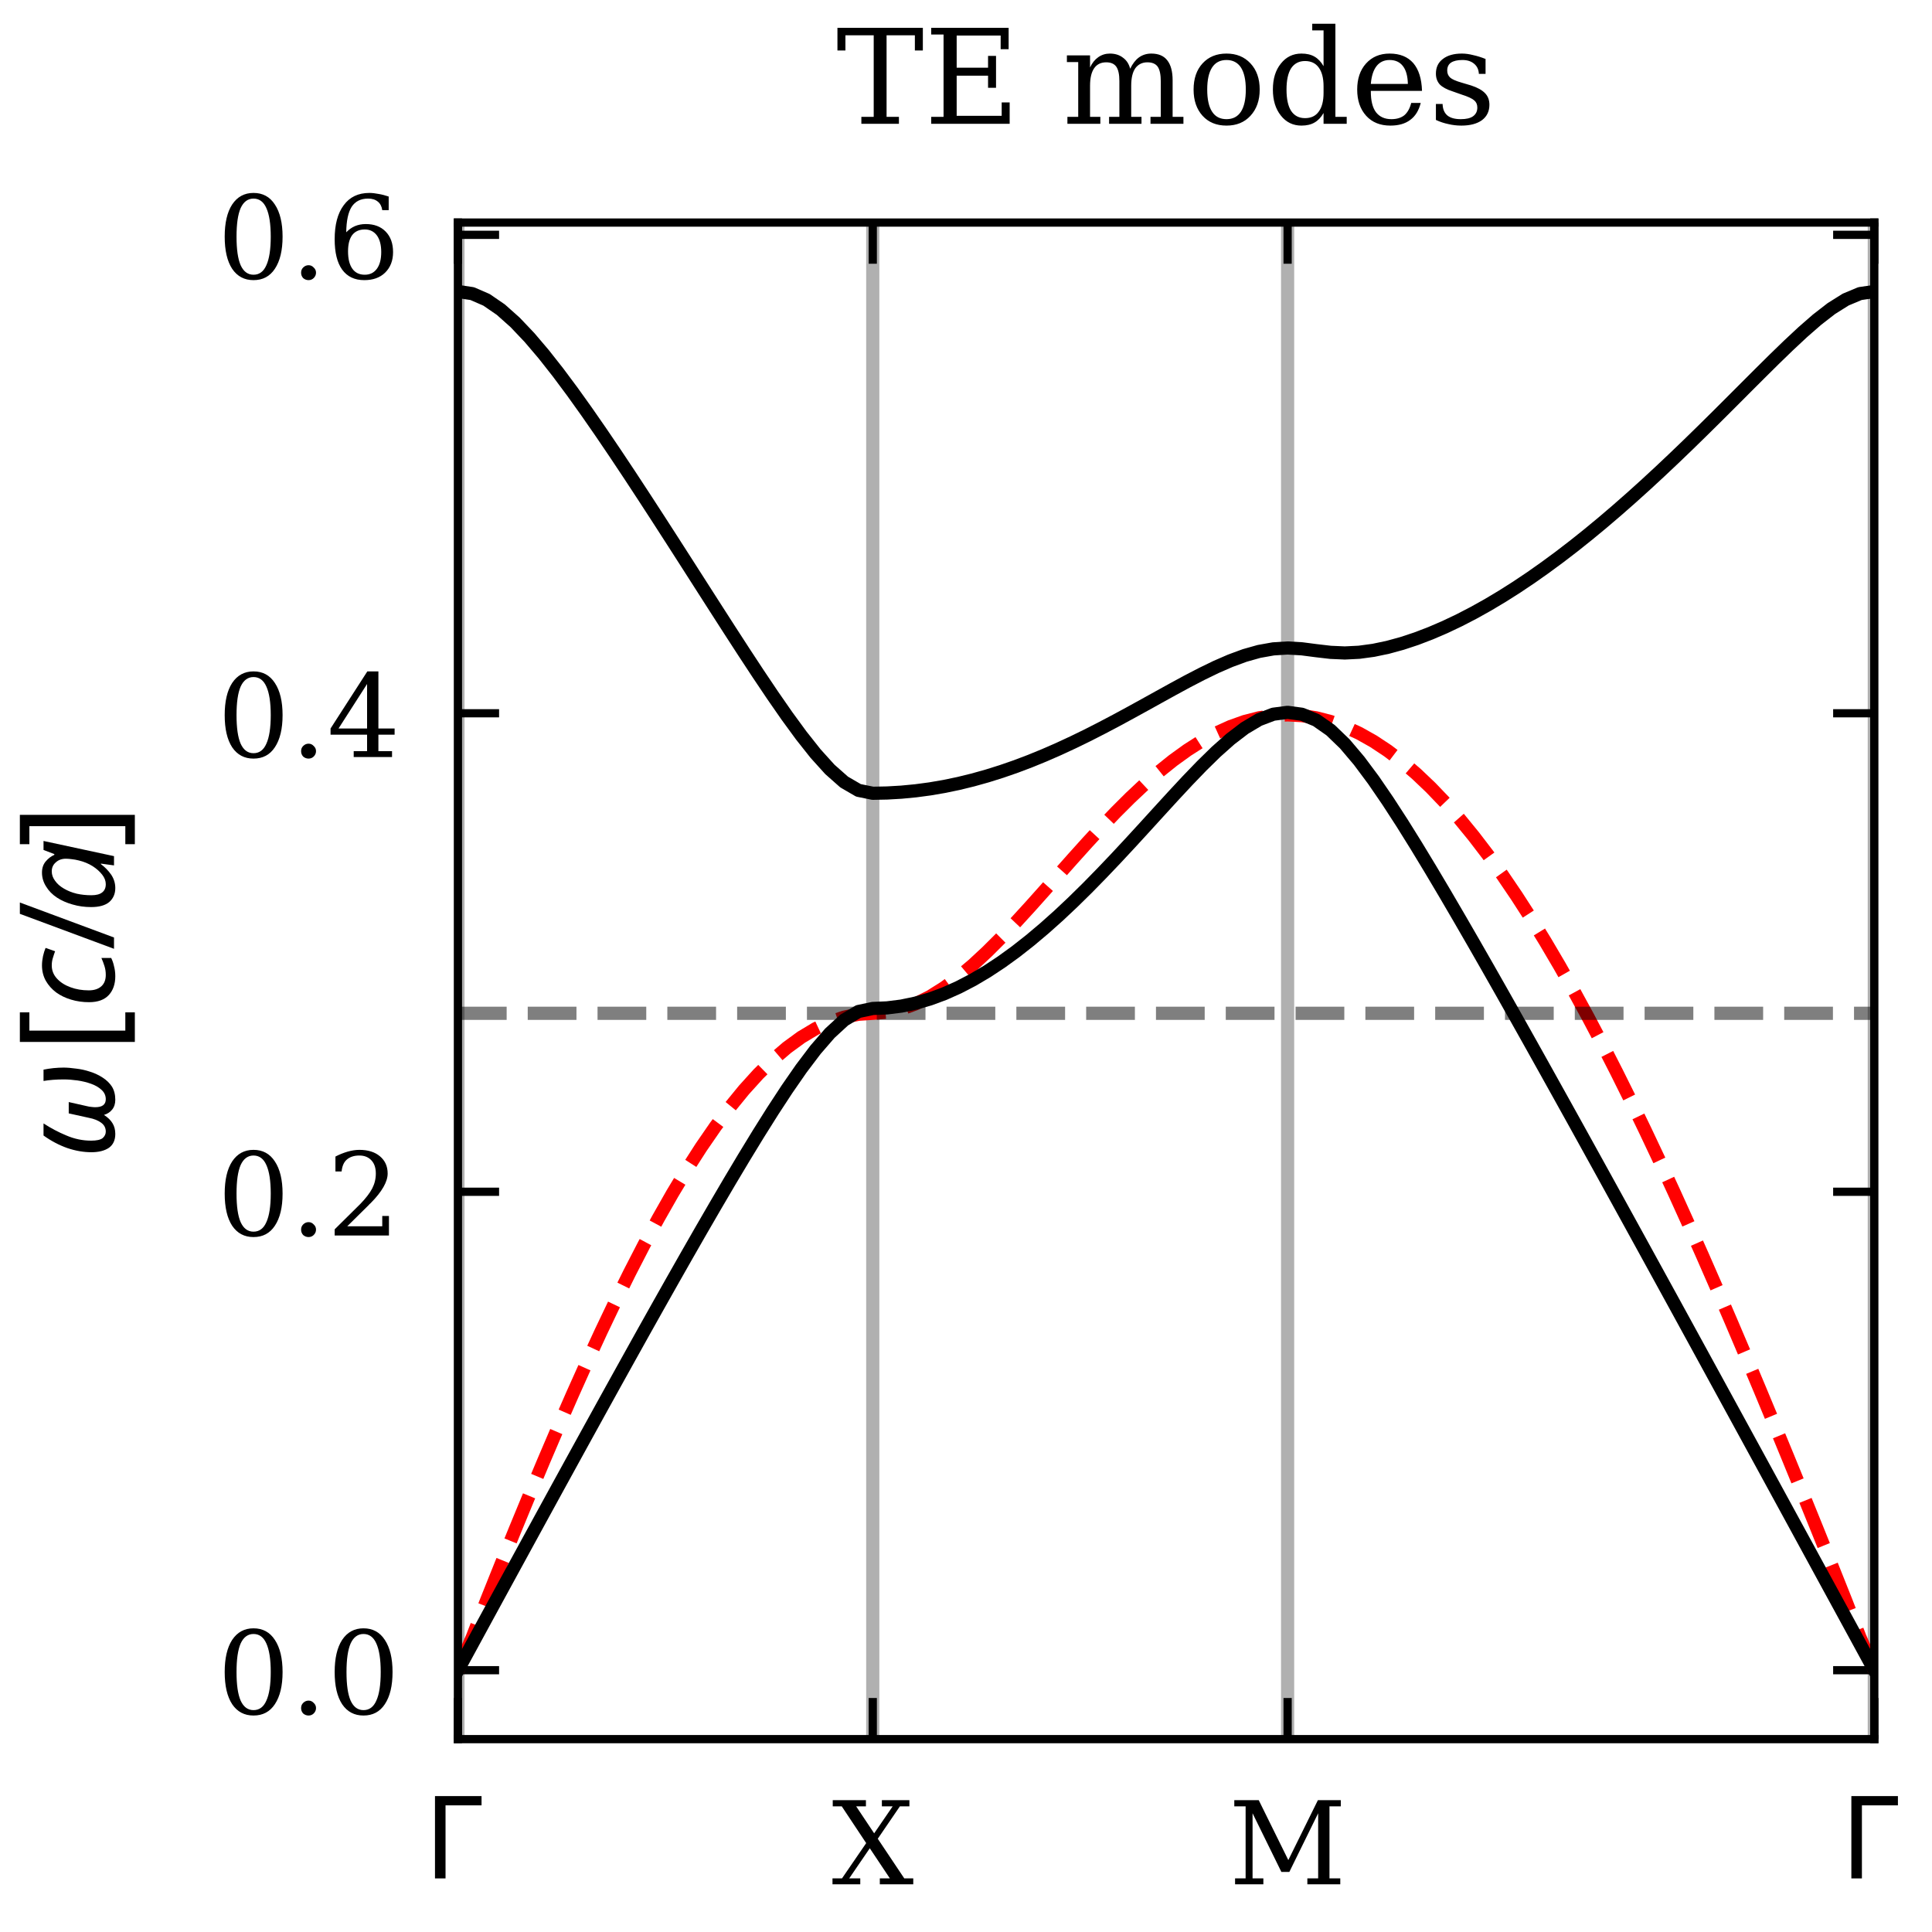
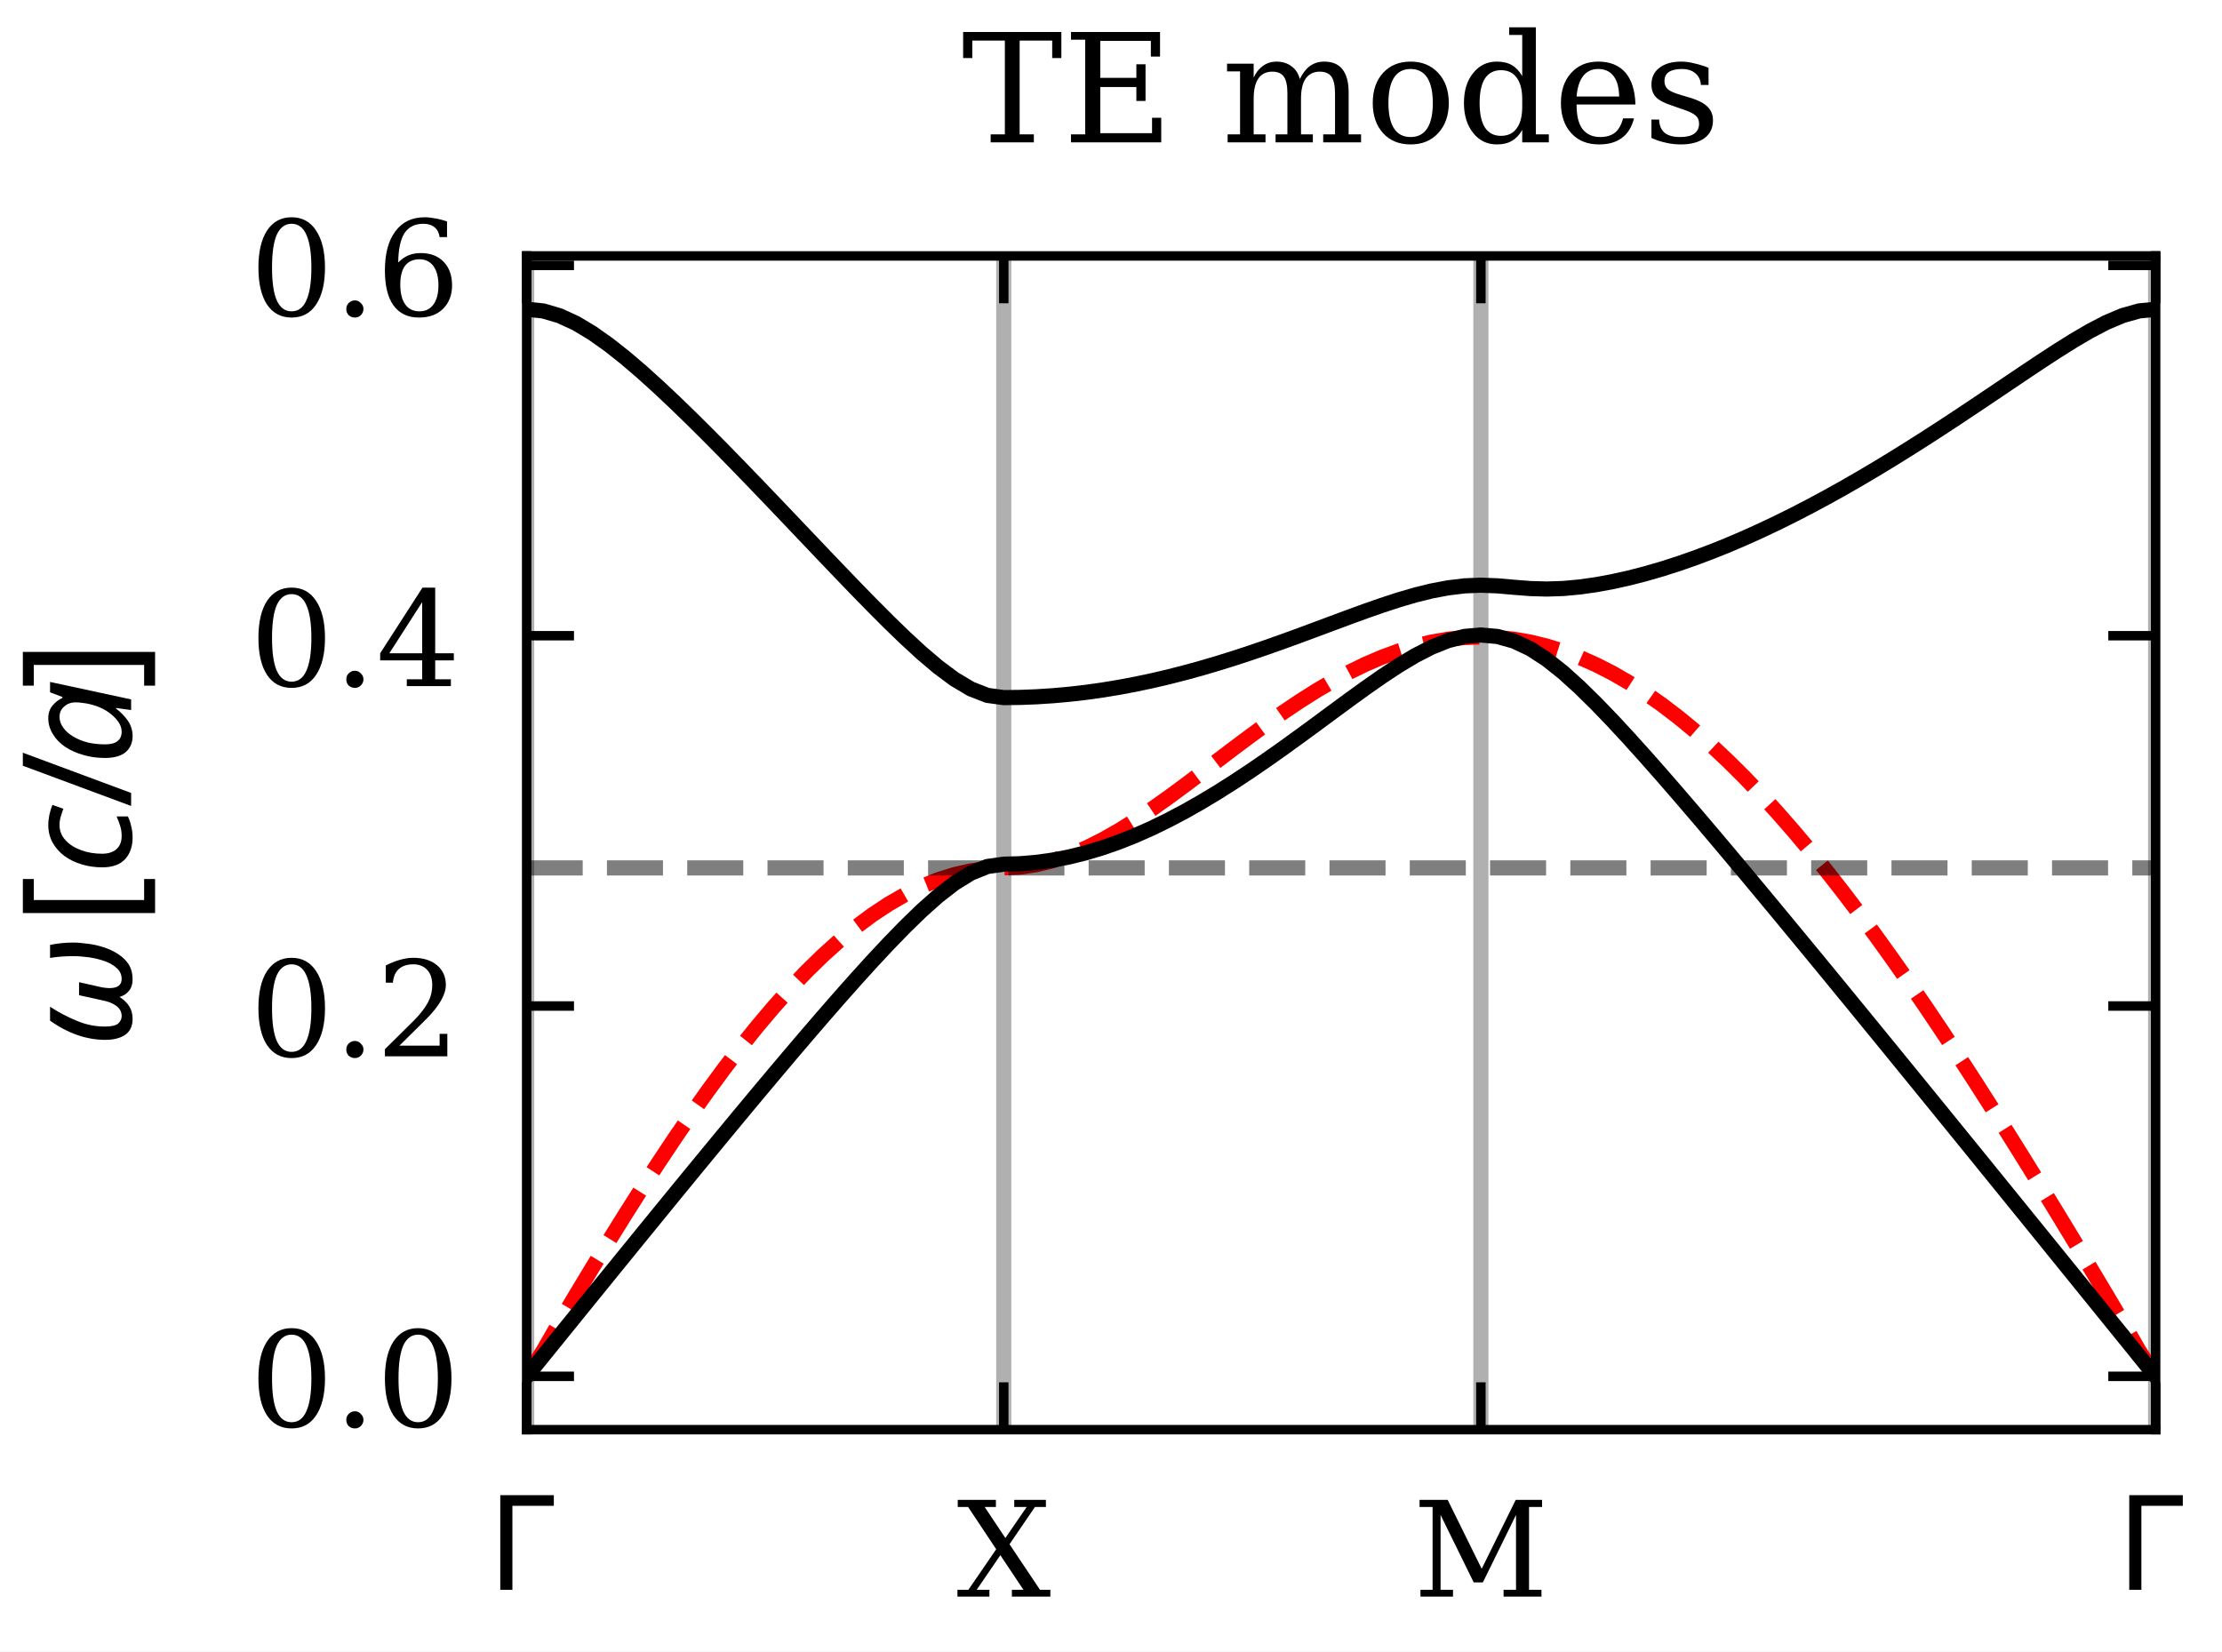
- <svg xmlns="http://www.w3.org/2000/svg" xmlns:xlink="http://www.w3.org/1999/xlink" width="117.352pt" height="117.352pt" viewBox="0 0 117.352 117.352" version="1.1">
+ <svg xmlns="http://www.w3.org/2000/svg" xmlns:xlink="http://www.w3.org/1999/xlink" width="117.352pt" height="87.234pt" viewBox="0 0 117.352 87.234" version="1.1">
  <defs>
    <style type="text/css">*{stroke-linejoin: round; stroke-linecap: butt}</style>
  </defs>
  <g id="figure_1">
    <g id="patch_1">
-       <path d="M 0 117.352  L 117.352 117.352  L 117.352 0  L 0 0  z " style="fill: #ffffff" />
+       <path d="M 0 87.234  L 117.352 87.234  L 117.352 0  L 0 0  z " style="fill: #ffffff" />
    </g>
    <g id="axes_1">
      <g id="patch_2">
-         <path d="M 27.815 105.637  L 113.847 105.637  L 113.847 13.519  L 27.815 13.519  z " style="fill: #ffffff" />
+         <path d="M 27.815 75.519  L 113.847 75.519  L 113.847 13.519  L 27.815 13.519  z " style="fill: #ffffff" />
      </g>
      <g id="matplotlib.axis_1">
        <g id="xtick_1">
          <g id="line2d_1">
-             <path d="M 27.815 105.637  L 27.815 13.519  " clip-path="url(#p4228044da1)" style="fill: none; stroke: #b0b0b0; stroke-width: 0.8; stroke-linecap: square" />
+             <path d="M 27.815 75.519  L 27.815 13.519  " clip-path="url(#pd7bd8a78f1)" style="fill: none; stroke: #b0b0b0; stroke-width: 0.8; stroke-linecap: square" />
          </g>
          <g id="line2d_2">
            <defs>
-               <path id="m2ff5d5e4b3" d="M 0 0  L 0 -2.5  " style="stroke: #000000; stroke-width: 0.5" />
-             </defs>
-             <g>
-               <use xlink:href="#m2ff5d5e4b3" x="27.815" y="105.637" style="stroke: #000000; stroke-width: 0.5" />
+               <path id="m43f3c10f22" d="M 0 0  L 0 -2.5  " style="stroke: #000000; stroke-width: 0.5" />
+             </defs>
+             <g>
+               <use xlink:href="#m43f3c10f22" x="27.815" y="75.519" style="stroke: #000000; stroke-width: 0.5" />
            </g>
          </g>
          <g id="line2d_3">
            <defs>
-               <path id="m098a4fb7a8" d="M 0 0  L 0 2.5  " style="stroke: #000000; stroke-width: 0.5" />
-             </defs>
-             <g>
-               <use xlink:href="#m098a4fb7a8" x="27.815" y="13.519" style="stroke: #000000; stroke-width: 0.5" />
+               <path id="m0d86ac7a1c" d="M 0 0  L 0 2.5  " style="stroke: #000000; stroke-width: 0.5" />
+             </defs>
+             <g>
+               <use xlink:href="#m0d86ac7a1c" x="27.815" y="13.519" style="stroke: #000000; stroke-width: 0.5" />
            </g>
          </g>
          <g id="text_1">
-             <g transform="translate(25.74969 114.4562)">
+             <g transform="translate(25.74969 84.33807)">
              <text>
                <tspan x="0" y="-0.359" style="font-size: 7px; font-family: 'STIXGeneral'">Γ</tspan>
              </text>
            </g>
          </g>
        </g>
        <g id="xtick_2">
          <g id="line2d_4">
-             <path d="M 53.013 105.637  L 53.013 13.519  " clip-path="url(#p4228044da1)" style="fill: none; stroke: #b0b0b0; stroke-width: 0.8; stroke-linecap: square" />
+             <path d="M 53.013 75.519  L 53.013 13.519  " clip-path="url(#pd7bd8a78f1)" style="fill: none; stroke: #b0b0b0; stroke-width: 0.8; stroke-linecap: square" />
          </g>
          <g id="line2d_5">
            <g>
-               <use xlink:href="#m2ff5d5e4b3" x="53.013" y="105.637" style="stroke: #000000; stroke-width: 0.5" />
+               <use xlink:href="#m43f3c10f22" x="53.013" y="75.519" style="stroke: #000000; stroke-width: 0.5" />
            </g>
          </g>
          <g id="line2d_6">
            <g>
-               <use xlink:href="#m098a4fb7a8" x="53.013" y="13.519" style="stroke: #000000; stroke-width: 0.5" />
+               <use xlink:href="#m0d86ac7a1c" x="53.013" y="13.519" style="stroke: #000000; stroke-width: 0.5" />
            </g>
          </g>
          <g id="text_2">
-             <text style="font-size: 7px; font-family: 'DejaVu Serif', 'Bitstream Vera Serif', 'Computer Modern Roman', 'New Century Schoolbook', 'Century Schoolbook L', 'Utopia', 'ITC Bookman', 'Bookman', 'Nimbus Roman No9 L', 'Times New Roman', 'Times', 'Palatino', 'Charter', serif; text-anchor: middle" x="53.013" y="114.456" transform="rotate(-0 53.01296 114.4562)">X</text>
+             <text style="font-size: 7px; font-family: 'DejaVu Serif', 'Bitstream Vera Serif', 'Computer Modern Roman', 'New Century Schoolbook', 'Century Schoolbook L', 'Utopia', 'ITC Bookman', 'Bookman', 'Nimbus Roman No9 L', 'Times New Roman', 'Times', 'Palatino', 'Charter', serif; text-anchor: middle" x="53.013" y="84.338" transform="rotate(-0 53.01296 84.33807)">X</text>
          </g>
        </g>
        <g id="xtick_3">
          <g id="line2d_7">
-             <path d="M 78.211 105.637  L 78.211 13.519  " clip-path="url(#p4228044da1)" style="fill: none; stroke: #b0b0b0; stroke-width: 0.8; stroke-linecap: square" />
+             <path d="M 78.211 75.519  L 78.211 13.519  " clip-path="url(#pd7bd8a78f1)" style="fill: none; stroke: #b0b0b0; stroke-width: 0.8; stroke-linecap: square" />
          </g>
          <g id="line2d_8">
            <g>
-               <use xlink:href="#m2ff5d5e4b3" x="78.211" y="105.637" style="stroke: #000000; stroke-width: 0.5" />
+               <use xlink:href="#m43f3c10f22" x="78.211" y="75.519" style="stroke: #000000; stroke-width: 0.5" />
            </g>
          </g>
          <g id="line2d_9">
            <g>
-               <use xlink:href="#m098a4fb7a8" x="78.211" y="13.519" style="stroke: #000000; stroke-width: 0.5" />
+               <use xlink:href="#m0d86ac7a1c" x="78.211" y="13.519" style="stroke: #000000; stroke-width: 0.5" />
            </g>
          </g>
          <g id="text_3">
-             <text style="font-size: 7px; font-family: 'DejaVu Serif', 'Bitstream Vera Serif', 'Computer Modern Roman', 'New Century Schoolbook', 'Century Schoolbook L', 'Utopia', 'ITC Bookman', 'Bookman', 'Nimbus Roman No9 L', 'Times New Roman', 'Times', 'Palatino', 'Charter', serif; text-anchor: middle" x="78.211" y="114.456" transform="rotate(-0 78.21123 114.4562)">M</text>
+             <text style="font-size: 7px; font-family: 'DejaVu Serif', 'Bitstream Vera Serif', 'Computer Modern Roman', 'New Century Schoolbook', 'Century Schoolbook L', 'Utopia', 'ITC Bookman', 'Bookman', 'Nimbus Roman No9 L', 'Times New Roman', 'Times', 'Palatino', 'Charter', serif; text-anchor: middle" x="78.211" y="84.338" transform="rotate(-0 78.21123 84.33807)">M</text>
          </g>
        </g>
        <g id="xtick_4">
          <g id="line2d_10">
-             <path d="M 113.847 105.637  L 113.847 13.519  " clip-path="url(#p4228044da1)" style="fill: none; stroke: #b0b0b0; stroke-width: 0.8; stroke-linecap: square" />
+             <path d="M 113.847 75.519  L 113.847 13.519  " clip-path="url(#pd7bd8a78f1)" style="fill: none; stroke: #b0b0b0; stroke-width: 0.8; stroke-linecap: square" />
          </g>
          <g id="line2d_11">
            <g>
-               <use xlink:href="#m2ff5d5e4b3" x="113.847" y="105.637" style="stroke: #000000; stroke-width: 0.5" />
+               <use xlink:href="#m43f3c10f22" x="113.847" y="75.519" style="stroke: #000000; stroke-width: 0.5" />
            </g>
          </g>
          <g id="line2d_12">
            <g>
-               <use xlink:href="#m098a4fb7a8" x="113.847" y="13.519" style="stroke: #000000; stroke-width: 0.5" />
+               <use xlink:href="#m0d86ac7a1c" x="113.847" y="13.519" style="stroke: #000000; stroke-width: 0.5" />
            </g>
          </g>
          <g id="text_4">
-             <g transform="translate(111.782 114.4562)">
+             <g transform="translate(111.782 84.33807)">
              <text>
                <tspan x="0" y="-0.359" style="font-size: 7px; font-family: 'STIXGeneral'">Γ</tspan>
              </text>
            </g>
          </g>
        </g>
      </g>
      <g id="matplotlib.axis_2">
        <g id="ytick_1">
          <g id="line2d_13">
            <defs>
-               <path id="m955aa0a027" d="M 0 0  L 2.5 0  " style="stroke: #000000; stroke-width: 0.5" />
-             </defs>
-             <g>
-               <use xlink:href="#m955aa0a027" x="27.815" y="101.45" style="stroke: #000000; stroke-width: 0.5" />
+               <path id="m437b2f95db" d="M 0 0  L 2.5 0  " style="stroke: #000000; stroke-width: 0.5" />
+             </defs>
+             <g>
+               <use xlink:href="#m437b2f95db" x="27.815" y="72.701" style="stroke: #000000; stroke-width: 0.5" />
            </g>
          </g>
          <g id="line2d_14">
            <defs>
-               <path id="mb522b6f938" d="M 0 0  L -2.5 0  " style="stroke: #000000; stroke-width: 0.5" />
-             </defs>
-             <g>
-               <use xlink:href="#mb522b6f938" x="113.847" y="101.45" style="stroke: #000000; stroke-width: 0.5" />
+               <path id="m0f9c1719bc" d="M 0 0  L -2.5 0  " style="stroke: #000000; stroke-width: 0.5" />
+             </defs>
+             <g>
+               <use xlink:href="#m0f9c1719bc" x="113.847" y="72.701" style="stroke: #000000; stroke-width: 0.5" />
            </g>
          </g>
          <g id="text_5">
-             <text style="font-size: 7px; font-family: 'DejaVu Serif', 'Bitstream Vera Serif', 'Computer Modern Roman', 'New Century Schoolbook', 'Century Schoolbook L', 'Utopia', 'ITC Bookman', 'Bookman', 'Nimbus Roman No9 L', 'Times New Roman', 'Times', 'Palatino', 'Charter', serif; text-anchor: end" x="24.315" y="104.11" transform="rotate(-0 24.31469 104.1095)">0.0</text>
+             <text style="font-size: 7px; font-family: 'DejaVu Serif', 'Bitstream Vera Serif', 'Computer Modern Roman', 'New Century Schoolbook', 'Century Schoolbook L', 'Utopia', 'ITC Bookman', 'Bookman', 'Nimbus Roman No9 L', 'Times New Roman', 'Times', 'Palatino', 'Charter', serif; text-anchor: end" x="24.315" y="75.36" transform="rotate(-0 24.31469 75.36042)">0.0</text>
          </g>
        </g>
        <g id="ytick_2">
          <g id="line2d_15">
            <g>
-               <use xlink:href="#m955aa0a027" x="27.815" y="72.388" style="stroke: #000000; stroke-width: 0.5" />
+               <use xlink:href="#m437b2f95db" x="27.815" y="53.14" style="stroke: #000000; stroke-width: 0.5" />
            </g>
          </g>
          <g id="line2d_16">
            <g>
-               <use xlink:href="#mb522b6f938" x="113.847" y="72.388" style="stroke: #000000; stroke-width: 0.5" />
+               <use xlink:href="#m0f9c1719bc" x="113.847" y="53.14" style="stroke: #000000; stroke-width: 0.5" />
            </g>
          </g>
          <g id="text_6">
-             <text style="font-size: 7px; font-family: 'DejaVu Serif', 'Bitstream Vera Serif', 'Computer Modern Roman', 'New Century Schoolbook', 'Century Schoolbook L', 'Utopia', 'ITC Bookman', 'Bookman', 'Nimbus Roman No9 L', 'Times New Roman', 'Times', 'Palatino', 'Charter', serif; text-anchor: end" x="24.315" y="75.047" transform="rotate(-0 24.31469 75.04706)">0.2</text>
+             <text style="font-size: 7px; font-family: 'DejaVu Serif', 'Bitstream Vera Serif', 'Computer Modern Roman', 'New Century Schoolbook', 'Century Schoolbook L', 'Utopia', 'ITC Bookman', 'Bookman', 'Nimbus Roman No9 L', 'Times New Roman', 'Times', 'Palatino', 'Charter', serif; text-anchor: end" x="24.315" y="55.8" transform="rotate(-0 24.31469 55.79991)">0.2</text>
          </g>
        </g>
        <g id="ytick_3">
          <g id="line2d_17">
            <g>
-               <use xlink:href="#m955aa0a027" x="27.815" y="43.325" style="stroke: #000000; stroke-width: 0.5" />
+               <use xlink:href="#m437b2f95db" x="27.815" y="33.58" style="stroke: #000000; stroke-width: 0.5" />
            </g>
          </g>
          <g id="line2d_18">
            <g>
-               <use xlink:href="#mb522b6f938" x="113.847" y="43.325" style="stroke: #000000; stroke-width: 0.5" />
+               <use xlink:href="#m0f9c1719bc" x="113.847" y="33.58" style="stroke: #000000; stroke-width: 0.5" />
            </g>
          </g>
          <g id="text_7">
-             <text style="font-size: 7px; font-family: 'DejaVu Serif', 'Bitstream Vera Serif', 'Computer Modern Roman', 'New Century Schoolbook', 'Century Schoolbook L', 'Utopia', 'ITC Bookman', 'Bookman', 'Nimbus Roman No9 L', 'Times New Roman', 'Times', 'Palatino', 'Charter', serif; text-anchor: end" x="24.315" y="45.985" transform="rotate(-0 24.31469 45.98459)">0.4</text>
+             <text style="font-size: 7px; font-family: 'DejaVu Serif', 'Bitstream Vera Serif', 'Computer Modern Roman', 'New Century Schoolbook', 'Century Schoolbook L', 'Utopia', 'ITC Bookman', 'Bookman', 'Nimbus Roman No9 L', 'Times New Roman', 'Times', 'Palatino', 'Charter', serif; text-anchor: end" x="24.315" y="36.239" transform="rotate(-0 24.31469 36.2394)">0.4</text>
          </g>
        </g>
        <g id="ytick_4">
          <g id="line2d_19">
            <g>
-               <use xlink:href="#m955aa0a027" x="27.815" y="14.263" style="stroke: #000000; stroke-width: 0.5" />
+               <use xlink:href="#m437b2f95db" x="27.815" y="14.019" style="stroke: #000000; stroke-width: 0.5" />
            </g>
          </g>
          <g id="line2d_20">
            <g>
-               <use xlink:href="#mb522b6f938" x="113.847" y="14.263" style="stroke: #000000; stroke-width: 0.5" />
+               <use xlink:href="#m0f9c1719bc" x="113.847" y="14.019" style="stroke: #000000; stroke-width: 0.5" />
            </g>
          </g>
          <g id="text_8">
-             <text style="font-size: 7px; font-family: 'DejaVu Serif', 'Bitstream Vera Serif', 'Computer Modern Roman', 'New Century Schoolbook', 'Century Schoolbook L', 'Utopia', 'ITC Bookman', 'Bookman', 'Nimbus Roman No9 L', 'Times New Roman', 'Times', 'Palatino', 'Charter', serif; text-anchor: end" x="24.315" y="16.922" transform="rotate(-0 24.31469 16.92212)">0.6</text>
+             <text style="font-size: 7px; font-family: 'DejaVu Serif', 'Bitstream Vera Serif', 'Computer Modern Roman', 'New Century Schoolbook', 'Century Schoolbook L', 'Utopia', 'ITC Bookman', 'Bookman', 'Nimbus Roman No9 L', 'Times New Roman', 'Times', 'Palatino', 'Charter', serif; text-anchor: end" x="24.315" y="16.679" transform="rotate(-0 24.31469 16.6789)">0.6</text>
          </g>
        </g>
        <g id="text_9">
-           <g transform="translate(7.51875 70.37801) rotate(-90)">
+           <g transform="translate(7.51875 55.31896) rotate(-90)">
            <text>
              <tspan x="0" y="-0.594" style="font-style: italic; font-size: 8px; font-family: 'STIXGeneral'">ω</tspan>
              <tspan x="9.115" y="-0.594" style="font-style: italic; font-size: 8px; font-family: 'STIXGeneral'">c</tspan>
              <tspan x="14.891" y="-0.594" style="font-style: italic; font-size: 8px; font-family: 'STIXGeneral'">a</tspan>
              <tspan x="6.451" y="-0.594" style="font-size: 8px; font-family: 'STIXGeneral'">[</tspan>
              <tspan x="12.667" y="-0.594" style="font-size: 8px; font-family: 'STIXGeneral'">/</tspan>
              <tspan x="18.899" y="-0.594" style="font-size: 8px; font-family: 'STIXGeneral'">]</tspan>
            </text>
          </g>
        </g>
      </g>
      <g id="line2d_21">
-         <path d="M 27.815 101.45  L 28.684 99.457  L 29.552 97.216  L 30.421 95.047  L 31.29 92.911  L 32.159 90.806  L 33.028 88.734  L 33.897 86.702  L 34.766 84.713  L 35.635 82.775  L 36.504 80.891  L 37.373 79.069  L 38.242 77.312  L 39.11 75.627  L 39.979 74.017  L 40.848 72.488  L 41.717 71.044  L 42.586 69.689  L 43.455 68.428  L 44.324 67.263  L 45.193 66.199  L 46.062 65.239  L 46.931 64.384  L 47.8 63.639  L 48.668 63.004  L 49.537 62.483  L 50.406 62.075  L 51.275 61.783  L 52.144 61.608  L 53.013 61.549  L 53.882 61.484  L 54.751 61.29  L 55.62 60.971  L 56.489 60.534  L 57.357 59.988  L 58.226 59.342  L 59.095 58.61  L 59.964 57.803  L 60.833 56.936  L 61.702 56.02  L 62.571 55.07  L 63.44 54.098  L 64.309 53.118  L 65.178 52.139  L 66.047 51.174  L 66.915 50.233  L 67.784 49.325  L 68.653 48.458  L 69.522 47.642  L 70.391 46.882  L 71.26 46.185  L 72.129 45.558  L 72.998 45.004  L 73.867 44.528  L 74.736 44.134  L 75.605 43.824  L 76.473 43.602  L 77.342 43.468  L 78.211 43.423  L 79.08 43.468  L 79.95 43.602  L 80.819 43.826  L 81.688 44.139  L 82.557 44.54  L 83.426 45.029  L 84.295 45.604  L 85.165 46.264  L 86.034 47.008  L 86.903 47.835  L 87.772 48.741  L 88.641 49.727  L 89.51 50.79  L 90.38 51.927  L 91.249 53.137  L 92.118 54.418  L 92.987 55.766  L 93.856 57.179  L 94.725 58.656  L 95.595 60.192  L 96.464 61.786  L 97.333 63.435  L 98.202 65.136  L 99.071 66.886  L 99.94 68.683  L 100.809 70.524  L 101.679 72.405  L 102.548 74.325  L 103.417 76.279  L 104.286 78.267  L 105.155 80.284  L 106.024 82.328  L 106.894 84.397  L 107.763 86.488  L 108.632 88.598  L 109.501 90.725  L 110.37 92.869  L 111.239 95.029  L 112.109 97.21  L 112.978 99.455  L 113.847 101.45  " clip-path="url(#p4228044da1)" style="fill: none; stroke-dasharray: 2.96,1.28; stroke-dashoffset: 0; stroke: #ff0000; stroke-width: 0.8" />
+         <path d="M 27.815 72.701  L 28.684 71.359  L 29.552 69.851  L 30.421 68.392  L 31.29 66.954  L 32.159 65.537  L 33.028 64.143  L 33.897 62.774  L 34.766 61.436  L 35.635 60.131  L 36.504 58.864  L 37.373 57.637  L 38.242 56.455  L 39.11 55.32  L 39.979 54.237  L 40.848 53.208  L 41.717 52.236  L 42.586 51.324  L 43.455 50.475  L 44.324 49.692  L 45.193 48.975  L 46.062 48.329  L 46.931 47.754  L 47.8 47.252  L 48.668 46.825  L 49.537 46.474  L 50.406 46.2  L 51.275 46.003  L 52.144 45.885  L 53.013 45.846  L 53.882 45.802  L 54.751 45.671  L 55.62 45.457  L 56.489 45.163  L 57.357 44.795  L 58.226 44.36  L 59.095 43.867  L 59.964 43.325  L 60.833 42.74  L 61.702 42.124  L 62.571 41.485  L 63.44 40.831  L 64.309 40.171  L 65.178 39.512  L 66.047 38.863  L 66.915 38.229  L 67.784 37.618  L 68.653 37.035  L 69.522 36.485  L 70.391 35.974  L 71.26 35.505  L 72.129 35.082  L 72.998 34.71  L 73.867 34.39  L 74.736 34.124  L 75.605 33.916  L 76.473 33.766  L 77.342 33.676  L 78.211 33.646  L 79.08 33.676  L 79.95 33.766  L 80.819 33.917  L 81.688 34.128  L 82.557 34.398  L 83.426 34.727  L 84.295 35.114  L 85.165 35.558  L 86.034 36.059  L 86.903 36.615  L 87.772 37.225  L 88.641 37.889  L 89.51 38.604  L 90.38 39.37  L 91.249 40.184  L 92.118 41.046  L 92.987 41.953  L 93.856 42.904  L 94.725 43.898  L 95.595 44.932  L 96.464 46.005  L 97.333 47.115  L 98.202 48.26  L 99.071 49.438  L 99.94 50.647  L 100.809 51.886  L 101.679 53.152  L 102.548 54.444  L 103.417 55.76  L 104.286 57.097  L 105.155 58.455  L 106.024 59.831  L 106.894 61.223  L 107.763 62.63  L 108.632 64.051  L 109.501 65.483  L 110.37 66.926  L 111.239 68.379  L 112.109 69.847  L 112.978 71.358  L 113.847 72.701  " clip-path="url(#pd7bd8a78f1)" style="fill: none; stroke-dasharray: 2.96,1.28; stroke-dashoffset: 0; stroke: #ff0000; stroke-width: 0.8" />
      </g>
      <g id="line2d_22">
-         <path d="M 27.815 101.45  L 28.684 99.855  L 29.552 98.26  L 30.421 96.666  L 31.29 95.073  L 32.159 93.482  L 33.028 91.893  L 33.897 90.306  L 34.766 88.723  L 35.635 87.143  L 36.504 85.567  L 37.373 83.996  L 38.242 82.431  L 39.11 80.873  L 39.979 79.323  L 40.848 77.782  L 41.717 76.252  L 42.586 74.735  L 43.455 73.235  L 44.324 71.754  L 45.193 70.299  L 46.062 68.875  L 46.931 67.492  L 47.8 66.164  L 48.668 64.911  L 49.537 63.762  L 50.406 62.759  L 51.275 61.961  L 52.144 61.439  L 53.013 61.256  L 53.882 61.22  L 54.751 61.111  L 55.62 60.93  L 56.489 60.679  L 57.357 60.358  L 58.226 59.97  L 59.095 59.518  L 59.964 59.003  L 60.833 58.429  L 61.702 57.799  L 62.571 57.116  L 63.44 56.384  L 64.309 55.608  L 65.178 54.79  L 66.047 53.936  L 66.915 53.049  L 67.784 52.137  L 68.653 51.203  L 69.522 50.256  L 70.391 49.302  L 71.26 48.352  L 72.129 47.418  L 72.998 46.516  L 73.867 45.665  L 74.736 44.892  L 75.605 44.228  L 76.473 43.712  L 77.342 43.382  L 78.211 43.268  L 79.08 43.385  L 79.95 43.743  L 80.819 44.349  L 81.688 45.187  L 82.557 46.214  L 83.426 47.381  L 84.295 48.65  L 85.165 49.991  L 86.034 51.386  L 86.903 52.821  L 87.772 54.285  L 88.641 55.772  L 89.51 57.277  L 90.38 58.797  L 91.249 60.328  L 92.118 61.869  L 92.987 63.418  L 93.856 64.974  L 94.725 66.535  L 95.595 68.101  L 96.464 69.672  L 97.333 71.245  L 98.202 72.822  L 99.071 74.401  L 99.94 75.983  L 100.809 77.567  L 101.679 79.152  L 102.548 80.74  L 103.417 82.328  L 104.286 83.918  L 105.155 85.509  L 106.024 87.1  L 106.894 88.693  L 107.763 90.286  L 108.632 91.88  L 109.501 93.474  L 110.37 95.069  L 111.239 96.664  L 112.109 98.259  L 112.978 99.855  L 113.847 101.45  " clip-path="url(#p4228044da1)" style="fill: none; stroke: #000000; stroke-width: 0.8; stroke-linecap: square" />
+         <path d="M 27.815 72.701  L 28.684 71.627  L 29.552 70.554  L 30.421 69.481  L 31.29 68.409  L 32.159 67.338  L 33.028 66.269  L 33.897 65.201  L 34.766 64.135  L 35.635 63.071  L 36.504 62.011  L 37.373 60.954  L 38.242 59.9  L 39.11 58.852  L 39.979 57.808  L 40.848 56.771  L 41.717 55.741  L 42.586 54.721  L 43.455 53.711  L 44.324 52.714  L 45.193 51.735  L 46.062 50.776  L 46.931 49.846  L 47.8 48.952  L 48.668 48.108  L 49.537 47.335  L 50.406 46.66  L 51.275 46.123  L 52.144 45.771  L 53.013 45.649  L 53.882 45.624  L 54.751 45.551  L 55.62 45.429  L 56.489 45.26  L 57.357 45.044  L 58.226 44.783  L 59.095 44.478  L 59.964 44.132  L 60.833 43.746  L 61.702 43.321  L 62.571 42.862  L 63.44 42.369  L 64.309 41.847  L 65.178 41.296  L 66.047 40.721  L 66.915 40.125  L 67.784 39.511  L 68.653 38.882  L 69.522 38.245  L 70.391 37.603  L 71.26 36.963  L 72.129 36.335  L 72.998 35.727  L 73.867 35.155  L 74.736 34.634  L 75.605 34.188  L 76.473 33.84  L 77.342 33.618  L 78.211 33.542  L 79.08 33.62  L 79.95 33.861  L 80.819 34.269  L 81.688 34.833  L 82.557 35.524  L 83.426 36.31  L 84.295 37.164  L 85.165 38.067  L 86.034 39.006  L 86.903 39.971  L 87.772 40.956  L 88.641 41.957  L 89.51 42.97  L 90.38 43.993  L 91.249 45.024  L 92.118 46.061  L 92.987 47.104  L 93.856 48.151  L 94.725 49.202  L 95.595 50.256  L 96.464 51.312  L 97.333 52.372  L 98.202 53.433  L 99.071 54.496  L 99.94 55.56  L 100.809 56.626  L 101.679 57.694  L 102.548 58.762  L 103.417 59.831  L 104.286 60.901  L 105.155 61.972  L 106.024 63.043  L 106.894 64.115  L 107.763 65.187  L 108.632 66.26  L 109.501 67.333  L 110.37 68.406  L 111.239 69.48  L 112.109 70.553  L 112.978 71.627  L 113.847 72.701  " clip-path="url(#pd7bd8a78f1)" style="fill: none; stroke: #000000; stroke-width: 0.8; stroke-linecap: square" />
      </g>
      <g id="line2d_23">
-         <path d="M 27.815 17.706  L 28.684 17.835  L 29.552 18.212  L 30.421 18.808  L 31.29 19.583  L 32.159 20.498  L 33.028 21.52  L 33.897 22.624  L 34.766 23.791  L 35.635 25.006  L 36.504 26.258  L 37.373 27.54  L 38.242 28.846  L 39.11 30.169  L 39.979 31.507  L 40.848 32.855  L 41.717 34.21  L 42.586 35.568  L 43.455 36.925  L 44.324 38.277  L 45.193 39.618  L 46.062 40.94  L 46.931 42.234  L 47.8 43.486  L 48.668 44.674  L 49.537 45.771  L 50.406 46.733  L 51.275 47.502  L 52.144 48.007  L 53.013 48.184  L 53.882 48.167  L 54.751 48.117  L 55.62 48.034  L 56.489 47.918  L 57.357 47.769  L 58.226 47.588  L 59.095 47.375  L 59.964 47.132  L 60.833 46.859  L 61.702 46.558  L 62.571 46.229  L 63.44 45.873  L 64.309 45.493  L 65.178 45.09  L 66.047 44.667  L 66.915 44.224  L 67.784 43.767  L 68.653 43.296  L 69.522 42.818  L 70.391 42.336  L 71.26 41.856  L 72.129 41.385  L 72.998 40.934  L 73.867 40.512  L 74.736 40.134  L 75.605 39.814  L 76.473 39.569  L 77.342 39.414  L 78.211 39.359  L 79.08 39.41  L 79.95 39.523  L 80.819 39.624  L 81.688 39.662  L 82.557 39.619  L 83.426 39.501  L 84.295 39.319  L 85.165 39.081  L 86.034 38.793  L 86.903 38.46  L 87.772 38.086  L 88.641 37.673  L 89.51 37.223  L 90.38 36.737  L 91.249 36.218  L 92.118 35.667  L 92.987 35.085  L 93.856 34.472  L 94.725 33.832  L 95.595 33.164  L 96.464 32.47  L 97.333 31.752  L 98.202 31.01  L 99.071 30.247  L 99.94 29.463  L 100.809 28.66  L 101.679 27.839  L 102.548 27.004  L 103.417 26.155  L 104.286 25.296  L 105.155 24.429  L 106.024 23.558  L 106.894 22.689  L 107.763 21.828  L 108.632 20.986  L 109.501 20.175  L 110.37 19.417  L 111.239 18.743  L 112.109 18.197  L 112.978 17.833  L 113.847 17.706  " clip-path="url(#p4228044da1)" style="fill: none; stroke: #000000; stroke-width: 0.8; stroke-linecap: square" />
+         <path d="M 27.815 16.337  L 28.684 16.424  L 29.552 16.678  L 30.421 17.079  L 31.29 17.6  L 32.159 18.216  L 33.028 18.904  L 33.897 19.647  L 34.766 20.432  L 35.635 21.25  L 36.504 22.093  L 37.373 22.956  L 38.242 23.834  L 39.11 24.725  L 39.979 25.626  L 40.848 26.533  L 41.717 27.445  L 42.586 28.359  L 43.455 29.272  L 44.324 30.182  L 45.193 31.085  L 46.062 31.975  L 46.931 32.846  L 47.8 33.688  L 48.668 34.488  L 49.537 35.226  L 50.406 35.874  L 51.275 36.391  L 52.144 36.731  L 53.013 36.85  L 53.882 36.839  L 54.751 36.805  L 55.62 36.749  L 56.489 36.671  L 57.357 36.571  L 58.226 36.449  L 59.095 36.306  L 59.964 36.142  L 60.833 35.959  L 61.702 35.756  L 62.571 35.534  L 63.44 35.295  L 64.309 35.039  L 65.178 34.768  L 66.047 34.483  L 66.915 34.185  L 67.784 33.877  L 68.653 33.561  L 69.522 33.238  L 70.391 32.914  L 71.26 32.591  L 72.129 32.274  L 72.998 31.971  L 73.867 31.687  L 74.736 31.432  L 75.605 31.217  L 76.473 31.052  L 77.342 30.947  L 78.211 30.911  L 79.08 30.945  L 79.95 31.021  L 80.819 31.089  L 81.688 31.114  L 82.557 31.086  L 83.426 31.006  L 84.295 30.884  L 85.165 30.723  L 86.034 30.53  L 86.903 30.306  L 87.772 30.054  L 88.641 29.776  L 89.51 29.473  L 90.38 29.146  L 91.249 28.797  L 92.118 28.426  L 92.987 28.034  L 93.856 27.622  L 94.725 27.191  L 95.595 26.741  L 96.464 26.274  L 97.333 25.791  L 98.202 25.292  L 99.071 24.778  L 99.94 24.25  L 100.809 23.709  L 101.679 23.157  L 102.548 22.595  L 103.417 22.024  L 104.286 21.445  L 105.155 20.862  L 106.024 20.276  L 106.894 19.691  L 107.763 19.111  L 108.632 18.544  L 109.501 17.999  L 110.37 17.489  L 111.239 17.035  L 112.109 16.667  L 112.978 16.423  L 113.847 16.337  " clip-path="url(#pd7bd8a78f1)" style="fill: none; stroke: #000000; stroke-width: 0.8; stroke-linecap: square" />
      </g>
      <g id="LineCollection_1">
-         <path d="M 27.815 61.549  L 113.847 61.549  " clip-path="url(#p4228044da1)" style="fill: none; stroke-dasharray: 2.96,1.28; stroke-dashoffset: 0; stroke: #000000; stroke-opacity: 0.5; stroke-width: 0.8" />
+         <path d="M 27.815 45.846  L 113.847 45.846  " clip-path="url(#pd7bd8a78f1)" style="fill: none; stroke-dasharray: 2.96,1.28; stroke-dashoffset: 0; stroke: #000000; stroke-opacity: 0.5; stroke-width: 0.8" />
      </g>
      <g id="patch_3">
-         <path d="M 27.815 105.637  L 27.815 13.519  " style="fill: none; stroke: #000000; stroke-width: 0.5; stroke-linejoin: miter; stroke-linecap: square" />
+         <path d="M 27.815 75.519  L 27.815 13.519  " style="fill: none; stroke: #000000; stroke-width: 0.5; stroke-linejoin: miter; stroke-linecap: square" />
      </g>
      <g id="patch_4">
-         <path d="M 113.847 105.637  L 113.847 13.519  " style="fill: none; stroke: #000000; stroke-width: 0.5; stroke-linejoin: miter; stroke-linecap: square" />
+         <path d="M 113.847 75.519  L 113.847 13.519  " style="fill: none; stroke: #000000; stroke-width: 0.5; stroke-linejoin: miter; stroke-linecap: square" />
      </g>
      <g id="patch_5">
-         <path d="M 27.815 105.637  L 113.847 105.637  " style="fill: none; stroke: #000000; stroke-width: 0.5; stroke-linejoin: miter; stroke-linecap: square" />
+         <path d="M 27.815 75.519  L 113.847 75.519  " style="fill: none; stroke: #000000; stroke-width: 0.5; stroke-linejoin: miter; stroke-linecap: square" />
      </g>
      <g id="patch_6">
        <path d="M 27.815 13.519  L 113.847 13.519  " style="fill: none; stroke: #000000; stroke-width: 0.5; stroke-linejoin: miter; stroke-linecap: square" />
      </g>
      <g id="text_10">
        <text style="font-size: 8px; font-family: 'DejaVu Serif', 'Bitstream Vera Serif', 'Computer Modern Roman', 'New Century Schoolbook', 'Century Schoolbook L', 'Utopia', 'ITC Bookman', 'Bookman', 'Nimbus Roman No9 L', 'Times New Roman', 'Times', 'Palatino', 'Charter', serif; text-anchor: middle" x="70.831" y="7.519" transform="rotate(-0 70.83082 7.51875)">TE modes</text>
      </g>
    </g>
  </g>
  <defs>
-     <clipPath id="p4228044da1">
-       <rect x="27.815" y="13.519" width="86.032" height="92.119" />
+     <clipPath id="pd7bd8a78f1">
+       <rect x="27.815" y="13.519" width="86.032" height="62" />
    </clipPath>
  </defs>
</svg>
